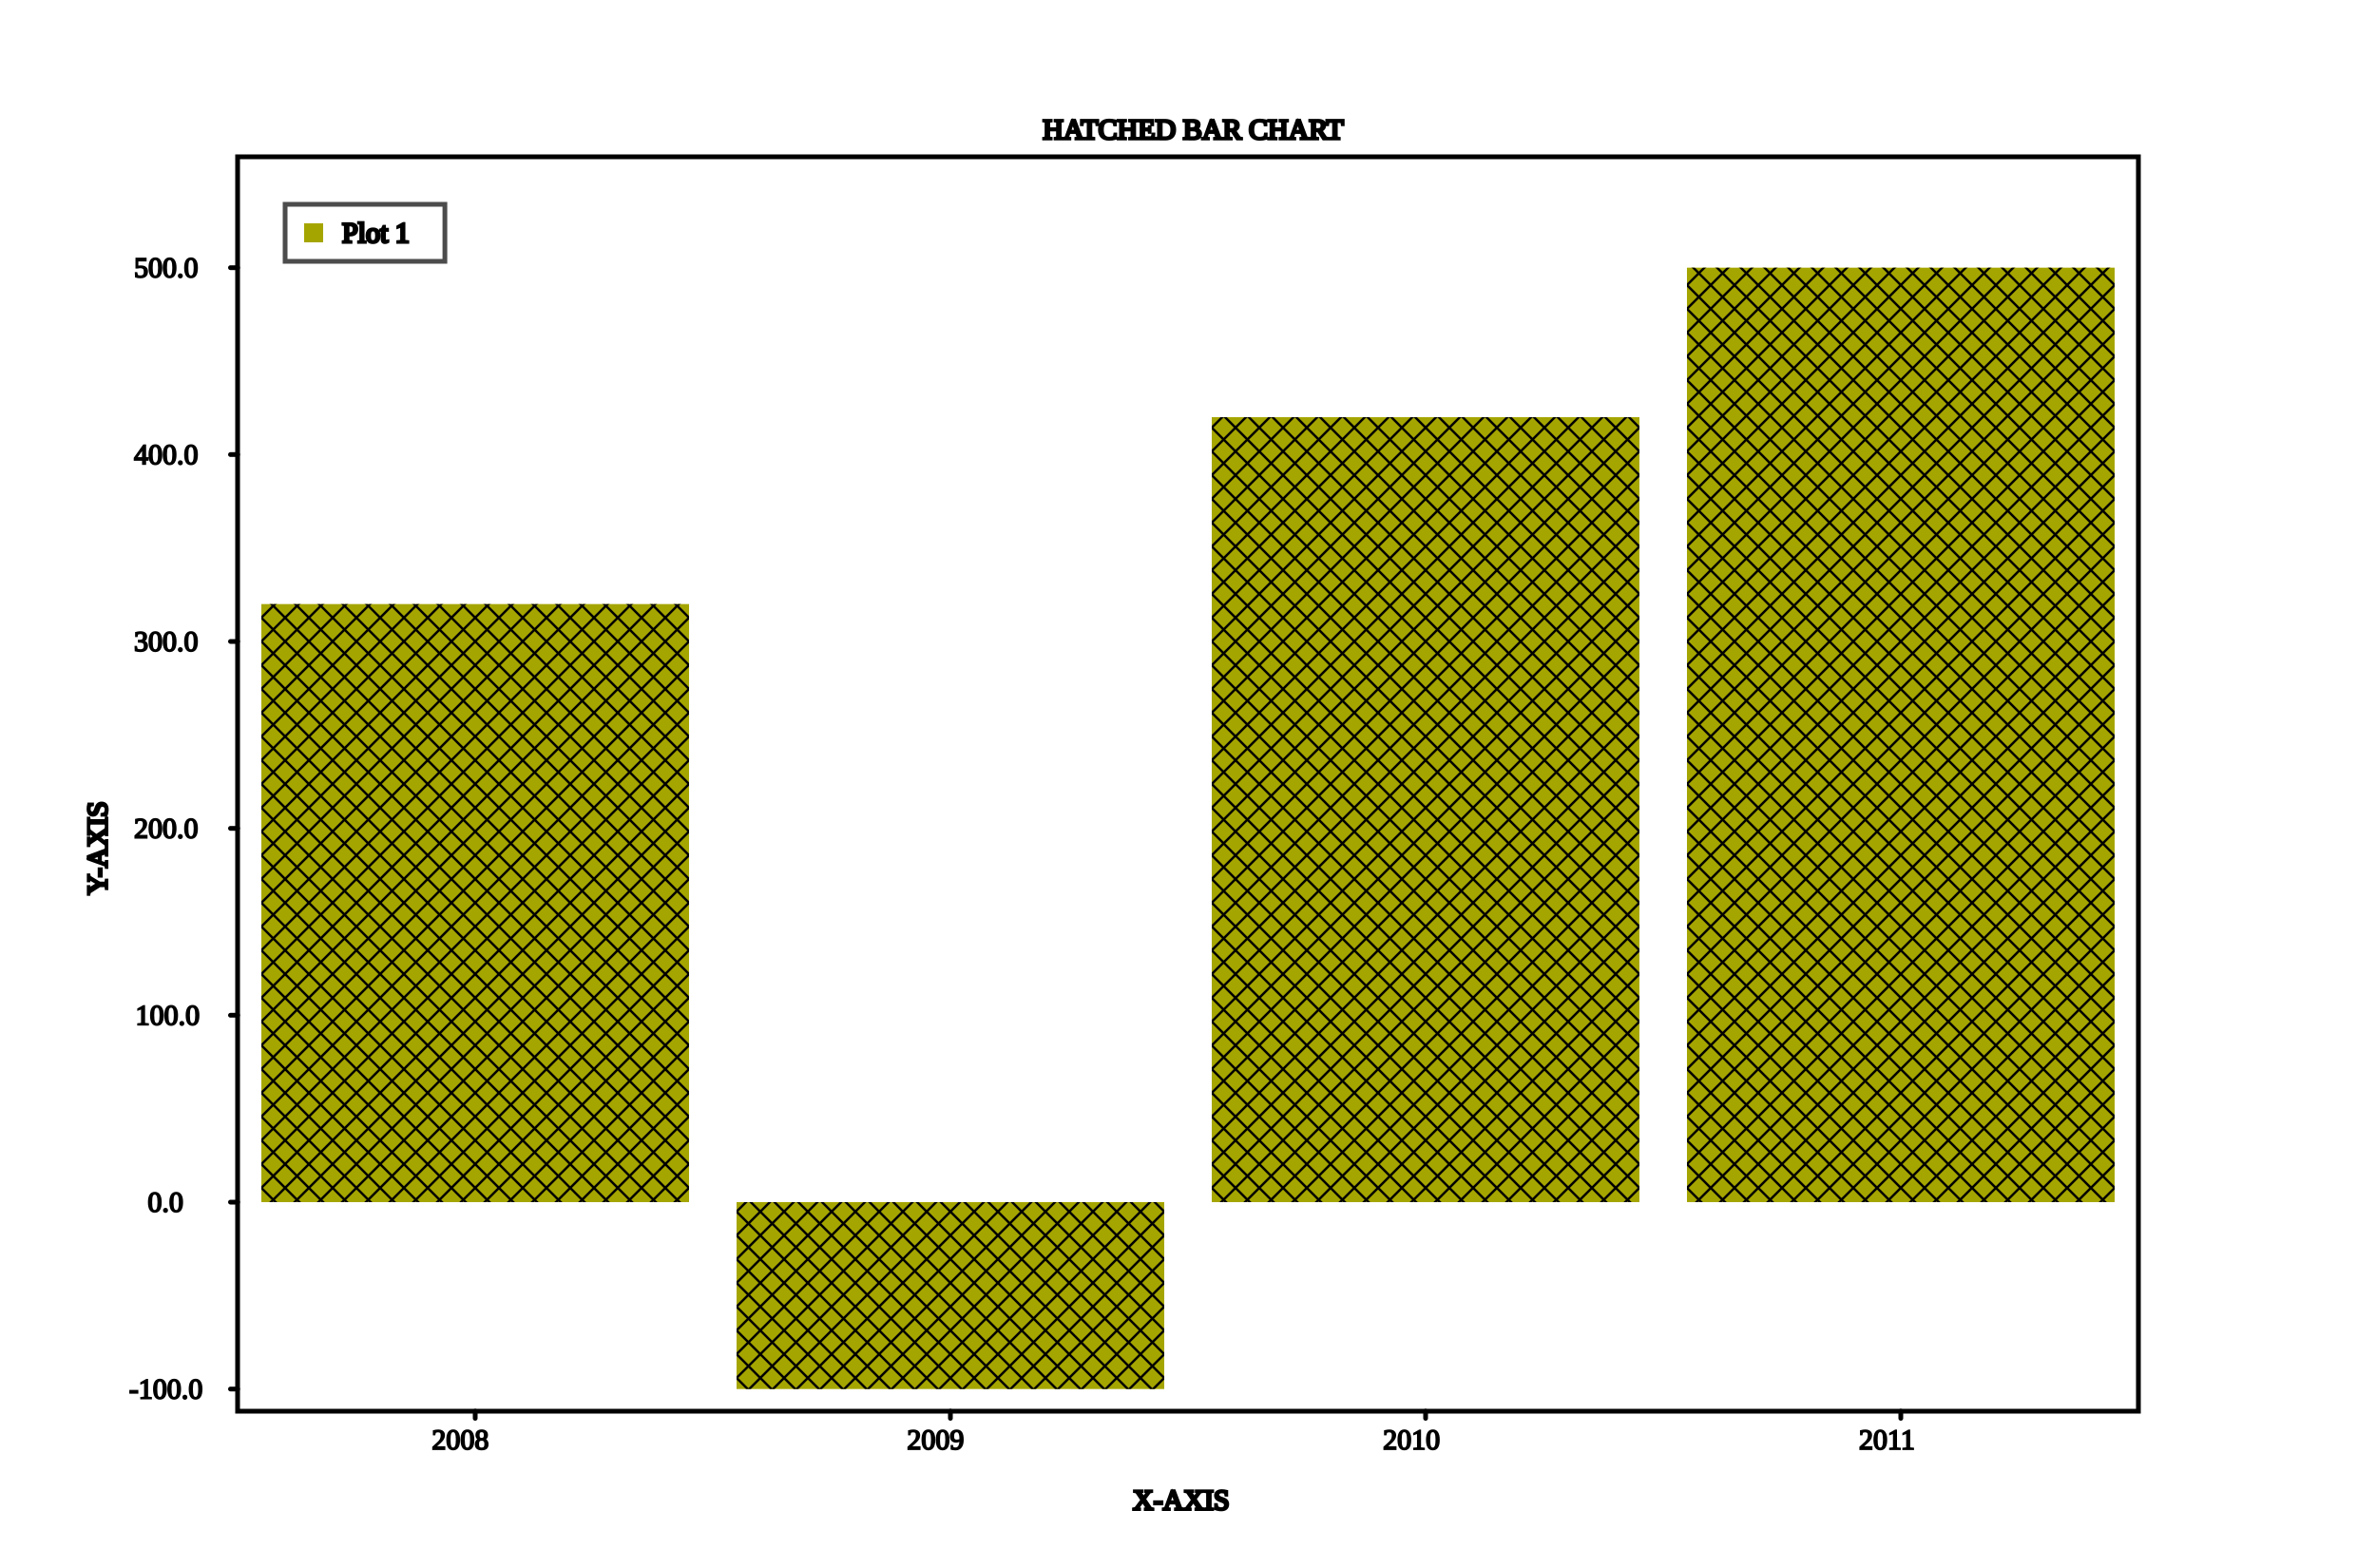
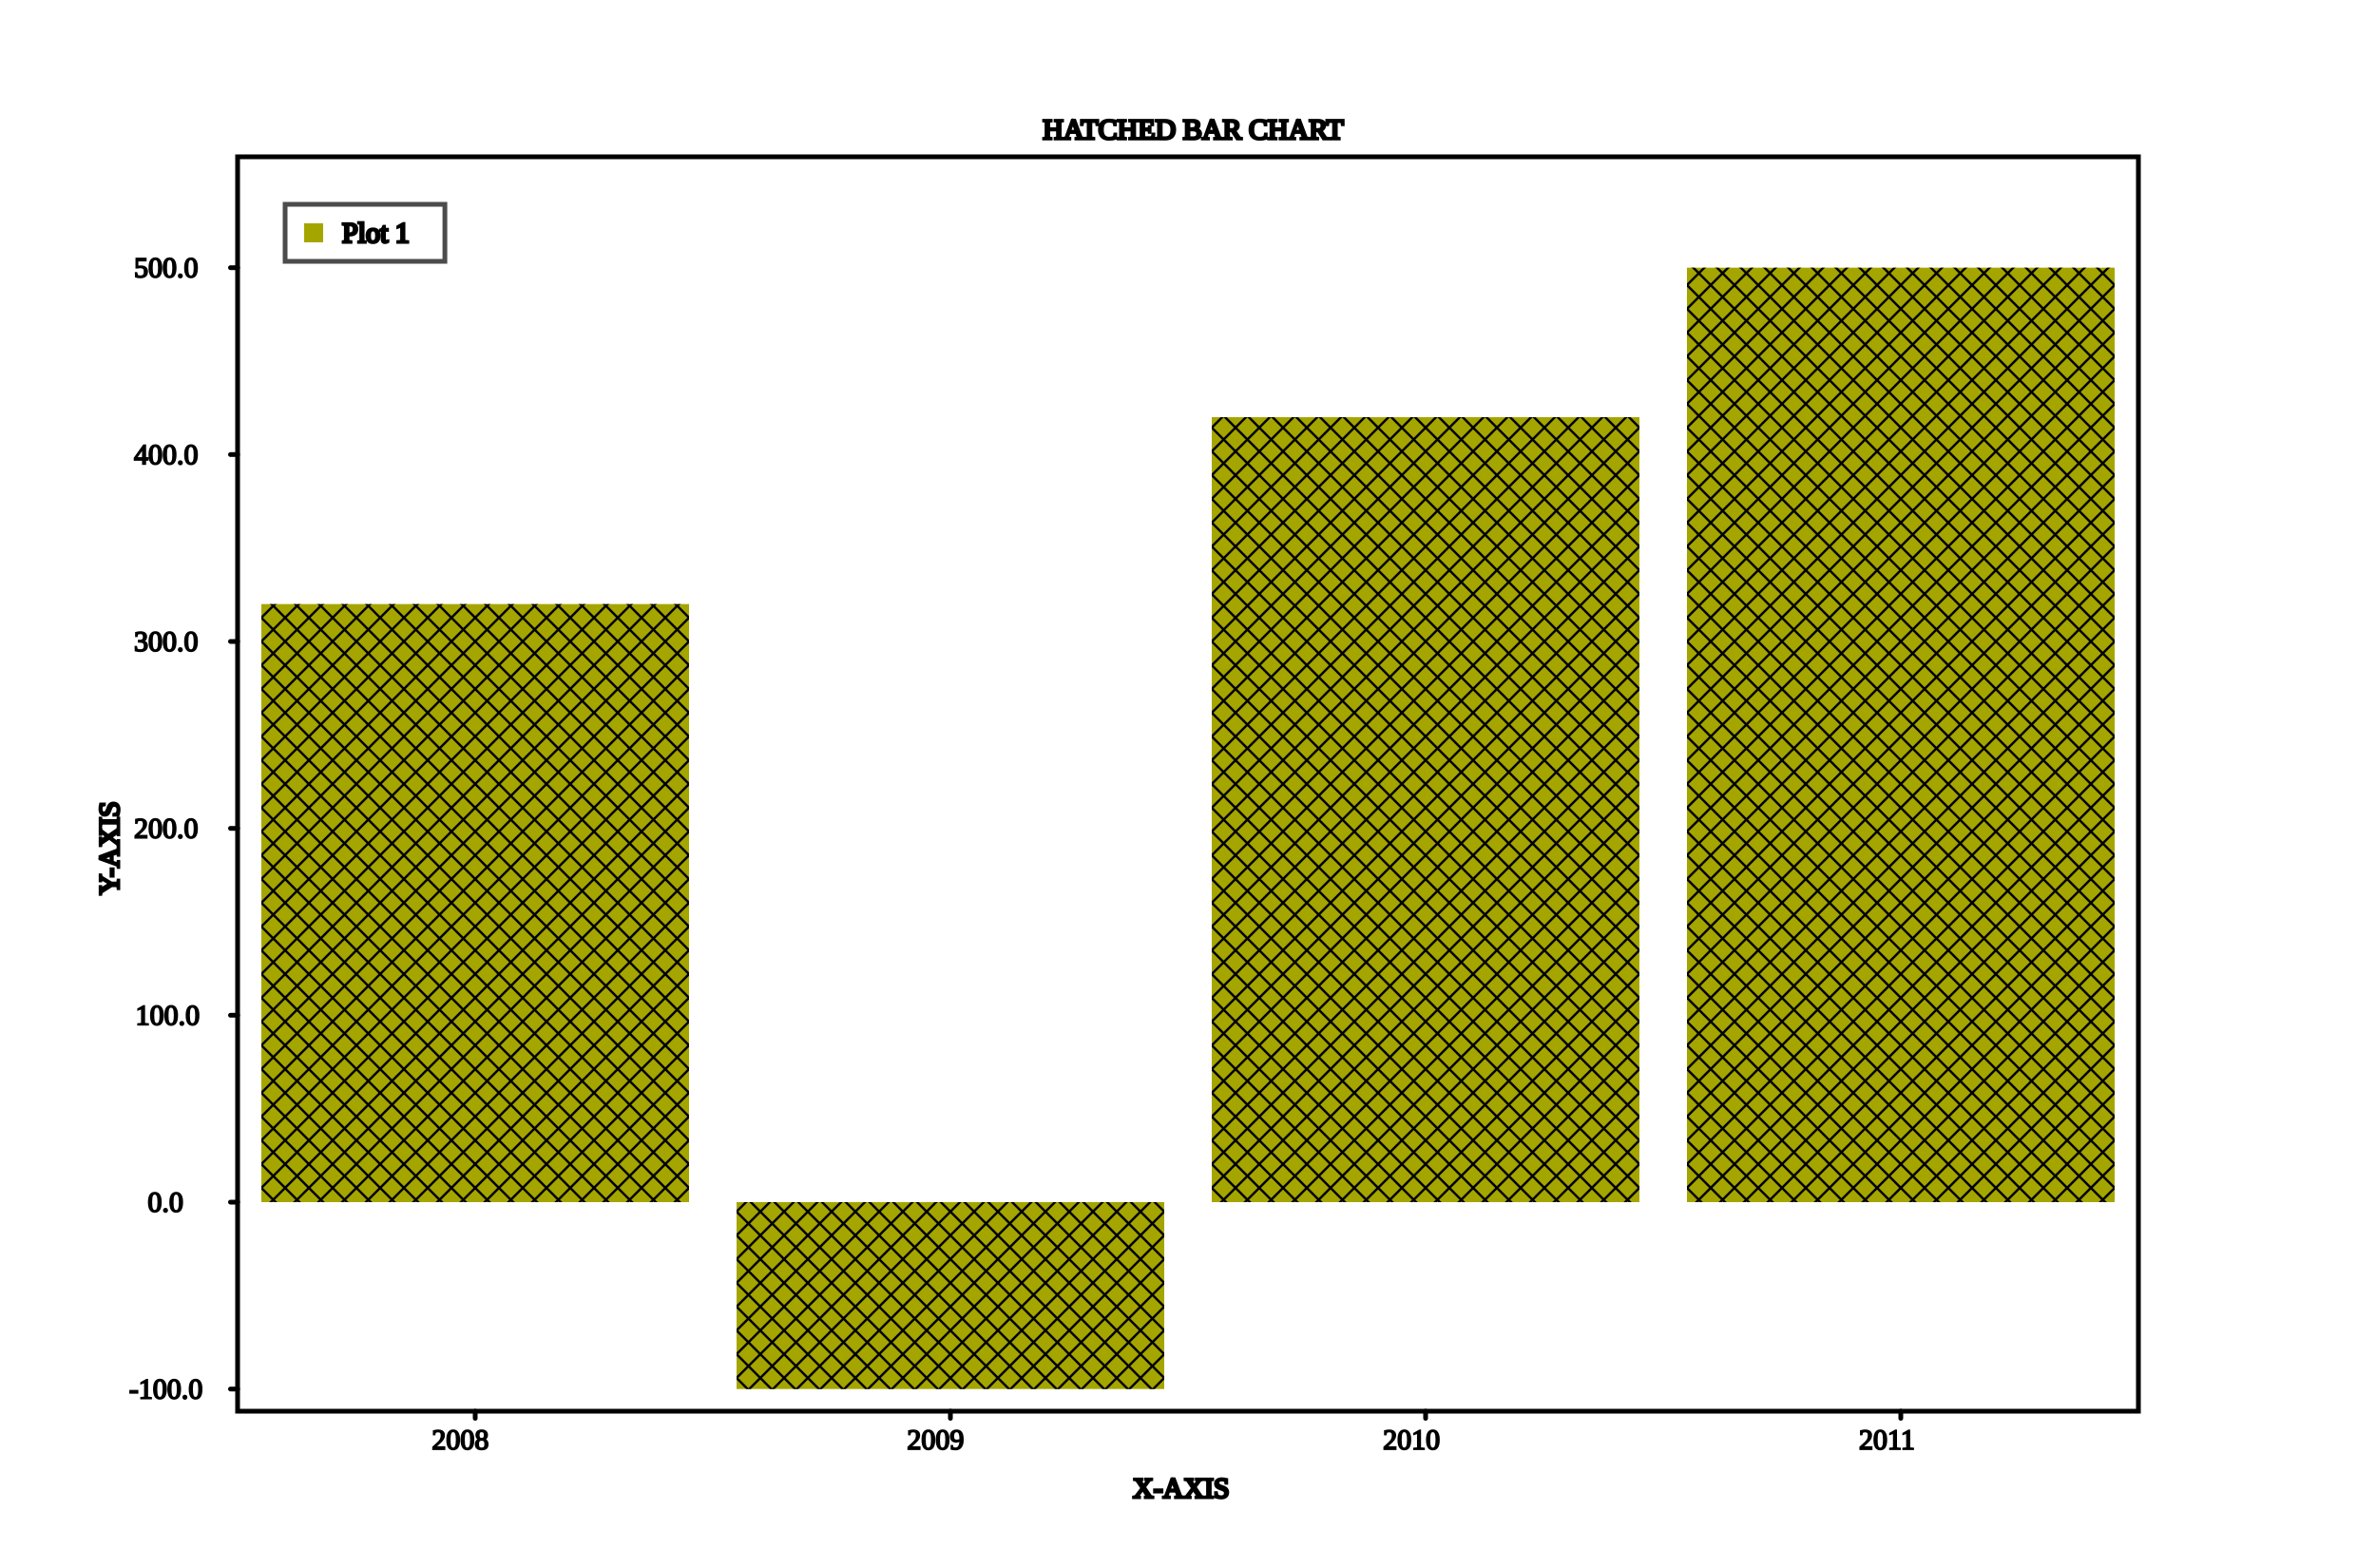
<svg xmlns="http://www.w3.org/2000/svg" height="660.0" width="1000.0" version="4.0">
  <rect width="100%" height="100%" fill="white" />
  <rect x="100.0" y="66.0" width="800.0" height="528.0" style="fill:rgb(255,255,255);stroke-width:2.0;stroke:rgb(0,0,0);opacity:1" />
  <line x1="200.0" y1="597.0" x2="200.0" y2="594.0" style="stroke:rgb(0.0,0.0,0.0);stroke-width:2.0;opacity:1.0;stroke-linecap:round" />
  <text x="181.74" y="610.0" stroke="#000000" stroke-width="0.7" transform="rotate(-0.0,181.74,610.0)">2008</text>
  <line x1="400.0" y1="597.0" x2="400.0" y2="594.0" style="stroke:rgb(0.0,0.0,0.0);stroke-width:2.0;opacity:1.0;stroke-linecap:round" />
  <text x="381.74" y="610.0" stroke="#000000" stroke-width="0.7" transform="rotate(-0.0,381.74,610.0)">2009</text>
  <line x1="600.0" y1="597.0" x2="600.0" y2="594.0" style="stroke:rgb(0.0,0.0,0.0);stroke-width:2.0;opacity:1.0;stroke-linecap:round" />
  <text x="582.06" y="610.0" stroke="#000000" stroke-width="0.7" transform="rotate(-0.0,582.06,610.0)">2010</text>
  <line x1="800.0" y1="597.0" x2="800.0" y2="594.0" style="stroke:rgb(0.0,0.0,0.0);stroke-width:2.0;opacity:1.0;stroke-linecap:round" />
  <text x="782.38" y="610.0" stroke="#000000" stroke-width="0.7" transform="rotate(-0.0,782.38,610.0)">2011</text>
  <line x1="97.0" y1="506.0" x2="100.0" y2="506.0" style="stroke:rgb(0.0,0.0,0.0);stroke-width:2.0;opacity:1.0;stroke-linecap:round" />
  <text x="62.16" y="510.0" stroke="#000000" stroke-width="0.7" transform="rotate(-0.0,62.16,510.0)">0.0</text>
  <line x1="97.0" y1="427.333" x2="100.0" y2="427.333" style="stroke:rgb(0.0,0.0,0.0);stroke-width:2.0;opacity:1.0;stroke-linecap:round" />
  <text x="57.04" y="431.333" stroke="#000000" stroke-width="0.7" transform="rotate(-0.0,57.04,431.3333)">100.0</text>
  <line x1="97.0" y1="348.667" x2="100.0" y2="348.667" style="stroke:rgb(0.0,0.0,0.0);stroke-width:2.0;opacity:1.0;stroke-linecap:round" />
  <text x="56.4" y="352.667" stroke="#000000" stroke-width="0.7" transform="rotate(-0.0,56.4,352.6667)">200.0</text>
  <line x1="97.0" y1="270" x2="100.0" y2="270" style="stroke:rgb(0.0,0.0,0.0);stroke-width:2.0;opacity:1.0;stroke-linecap:round" />
  <text x="56.4" y="274" stroke="#000000" stroke-width="0.7" transform="rotate(-0.0,56.4,274)">300.0</text>
  <line x1="97.0" y1="191.333" x2="100.0" y2="191.333" style="stroke:rgb(0.0,0.0,0.0);stroke-width:2.0;opacity:1.0;stroke-linecap:round" />
  <text x="56.4" y="195.333" stroke="#000000" stroke-width="0.7" transform="rotate(-0.0,56.4,195.3334)">400.0</text>
  <line x1="97.0" y1="112.667" x2="100.0" y2="112.667" style="stroke:rgb(0.0,0.0,0.0);stroke-width:2.0;opacity:1.0;stroke-linecap:round" />
  <text x="56.4" y="116.667" stroke="#000000" stroke-width="0.7" transform="rotate(-0.0,56.4,116.6667)">500.0</text>
  <line x1="97.0" y1="584.667" x2="100.0" y2="584.667" style="stroke:rgb(0.0,0.0,0.0);stroke-width:2.0;opacity:1.0;stroke-linecap:round" />
  <text x="54.32" y="588.667" stroke="#000000" stroke-width="0.7" transform="rotate(-0.0,54.32,588.6667)">-100.0</text>
  <rect x="110.0" y="254.267" width="180.0" height="251.733" style="fill:rgb(164.985,164.985,0.0);stroke-width:0;stroke:rgb(0,0,0);opacity:1.0" />
  <defs>
    <pattern id="crossHatch" width="10" height="10" patternUnits="userSpaceOnUse">
      <line x1="0" y1="0" x2="10" y2="10" style="stroke:black; stroke-width:1" />
      <line x1="0" y1="10" x2="10" y2="0" style="stroke:black; stroke-width:1" />
    </pattern>
  </defs>
  <rect x="110.0" y="254.267" width="180.0" height="251.733" style="fill:url(#crossHatch);opacity:1" />
  <rect x="310.0" y="506.0" width="180.0" height="78.667" style="fill:rgb(164.985,164.985,0.0);stroke-width:0;stroke:rgb(0,0,0);opacity:1.0" />
  <rect x="310.0" y="506.0" width="180.0" height="78.667" style="fill:url(#crossHatch);opacity:1" />
  <rect x="510.0" y="175.6" width="180.0" height="330.4" style="fill:rgb(164.985,164.985,0.0);stroke-width:0;stroke:rgb(0,0,0);opacity:1.0" />
  <rect x="510.0" y="175.6" width="180.0" height="330.4" style="fill:url(#crossHatch);opacity:1" />
  <rect x="710.0" y="112.667" width="180.0" height="393.333" style="fill:rgb(164.985,164.985,0.0);stroke-width:0;stroke:rgb(0,0,0);opacity:1.0" />
  <rect x="710.0" y="112.667" width="180.0" height="393.333" style="fill:url(#crossHatch);opacity:1" />
  <text x="438.9" y="58.5" stroke="#000000" stroke-width="1.2" transform="rotate(-0.0,438.9,58.5)">HATCHED BAR CHART</text>
-   <text x="476.8" y="635.4" stroke="#000000" stroke-width="1.2" transform="rotate(-0.0,476.8,635.4)">X-AXIS</text>
-   <text x="45.0" y="376.6" stroke="#000000" stroke-width="1.2" transform="rotate(-90.0,45.0,376.6)">Y-AXIS</text>
+   <text x="476.8" y="630.4" stroke="#000000" stroke-width="1.2" transform="rotate(-0.0,476.8,630.4)">X-AXIS</text>
+   <text x="50.0" y="376.6" stroke="#000000" stroke-width="1.2" transform="rotate(-90.0,50.0,376.6)">Y-AXIS</text>
  <rect x="120.0" y="86.0" width="67.24" height="24.0" style="fill:rgb(255.0,255.0,255.0);stroke-width:2.0;stroke:rgb(0.0,0.0,0.0);opacity:0.7" />
  <rect x="128.0" y="94.0" width="8.0" height="8.0" style="fill:rgb(164.985,164.985,0.0);stroke-width:0;stroke:rgb(0,0,0);opacity:1.0" />
  <text x="144.0" y="102.0" stroke="#000000" stroke-width="1.2" transform="rotate(-0.0,144.0,102.0)">Plot 1</text>
</svg>
